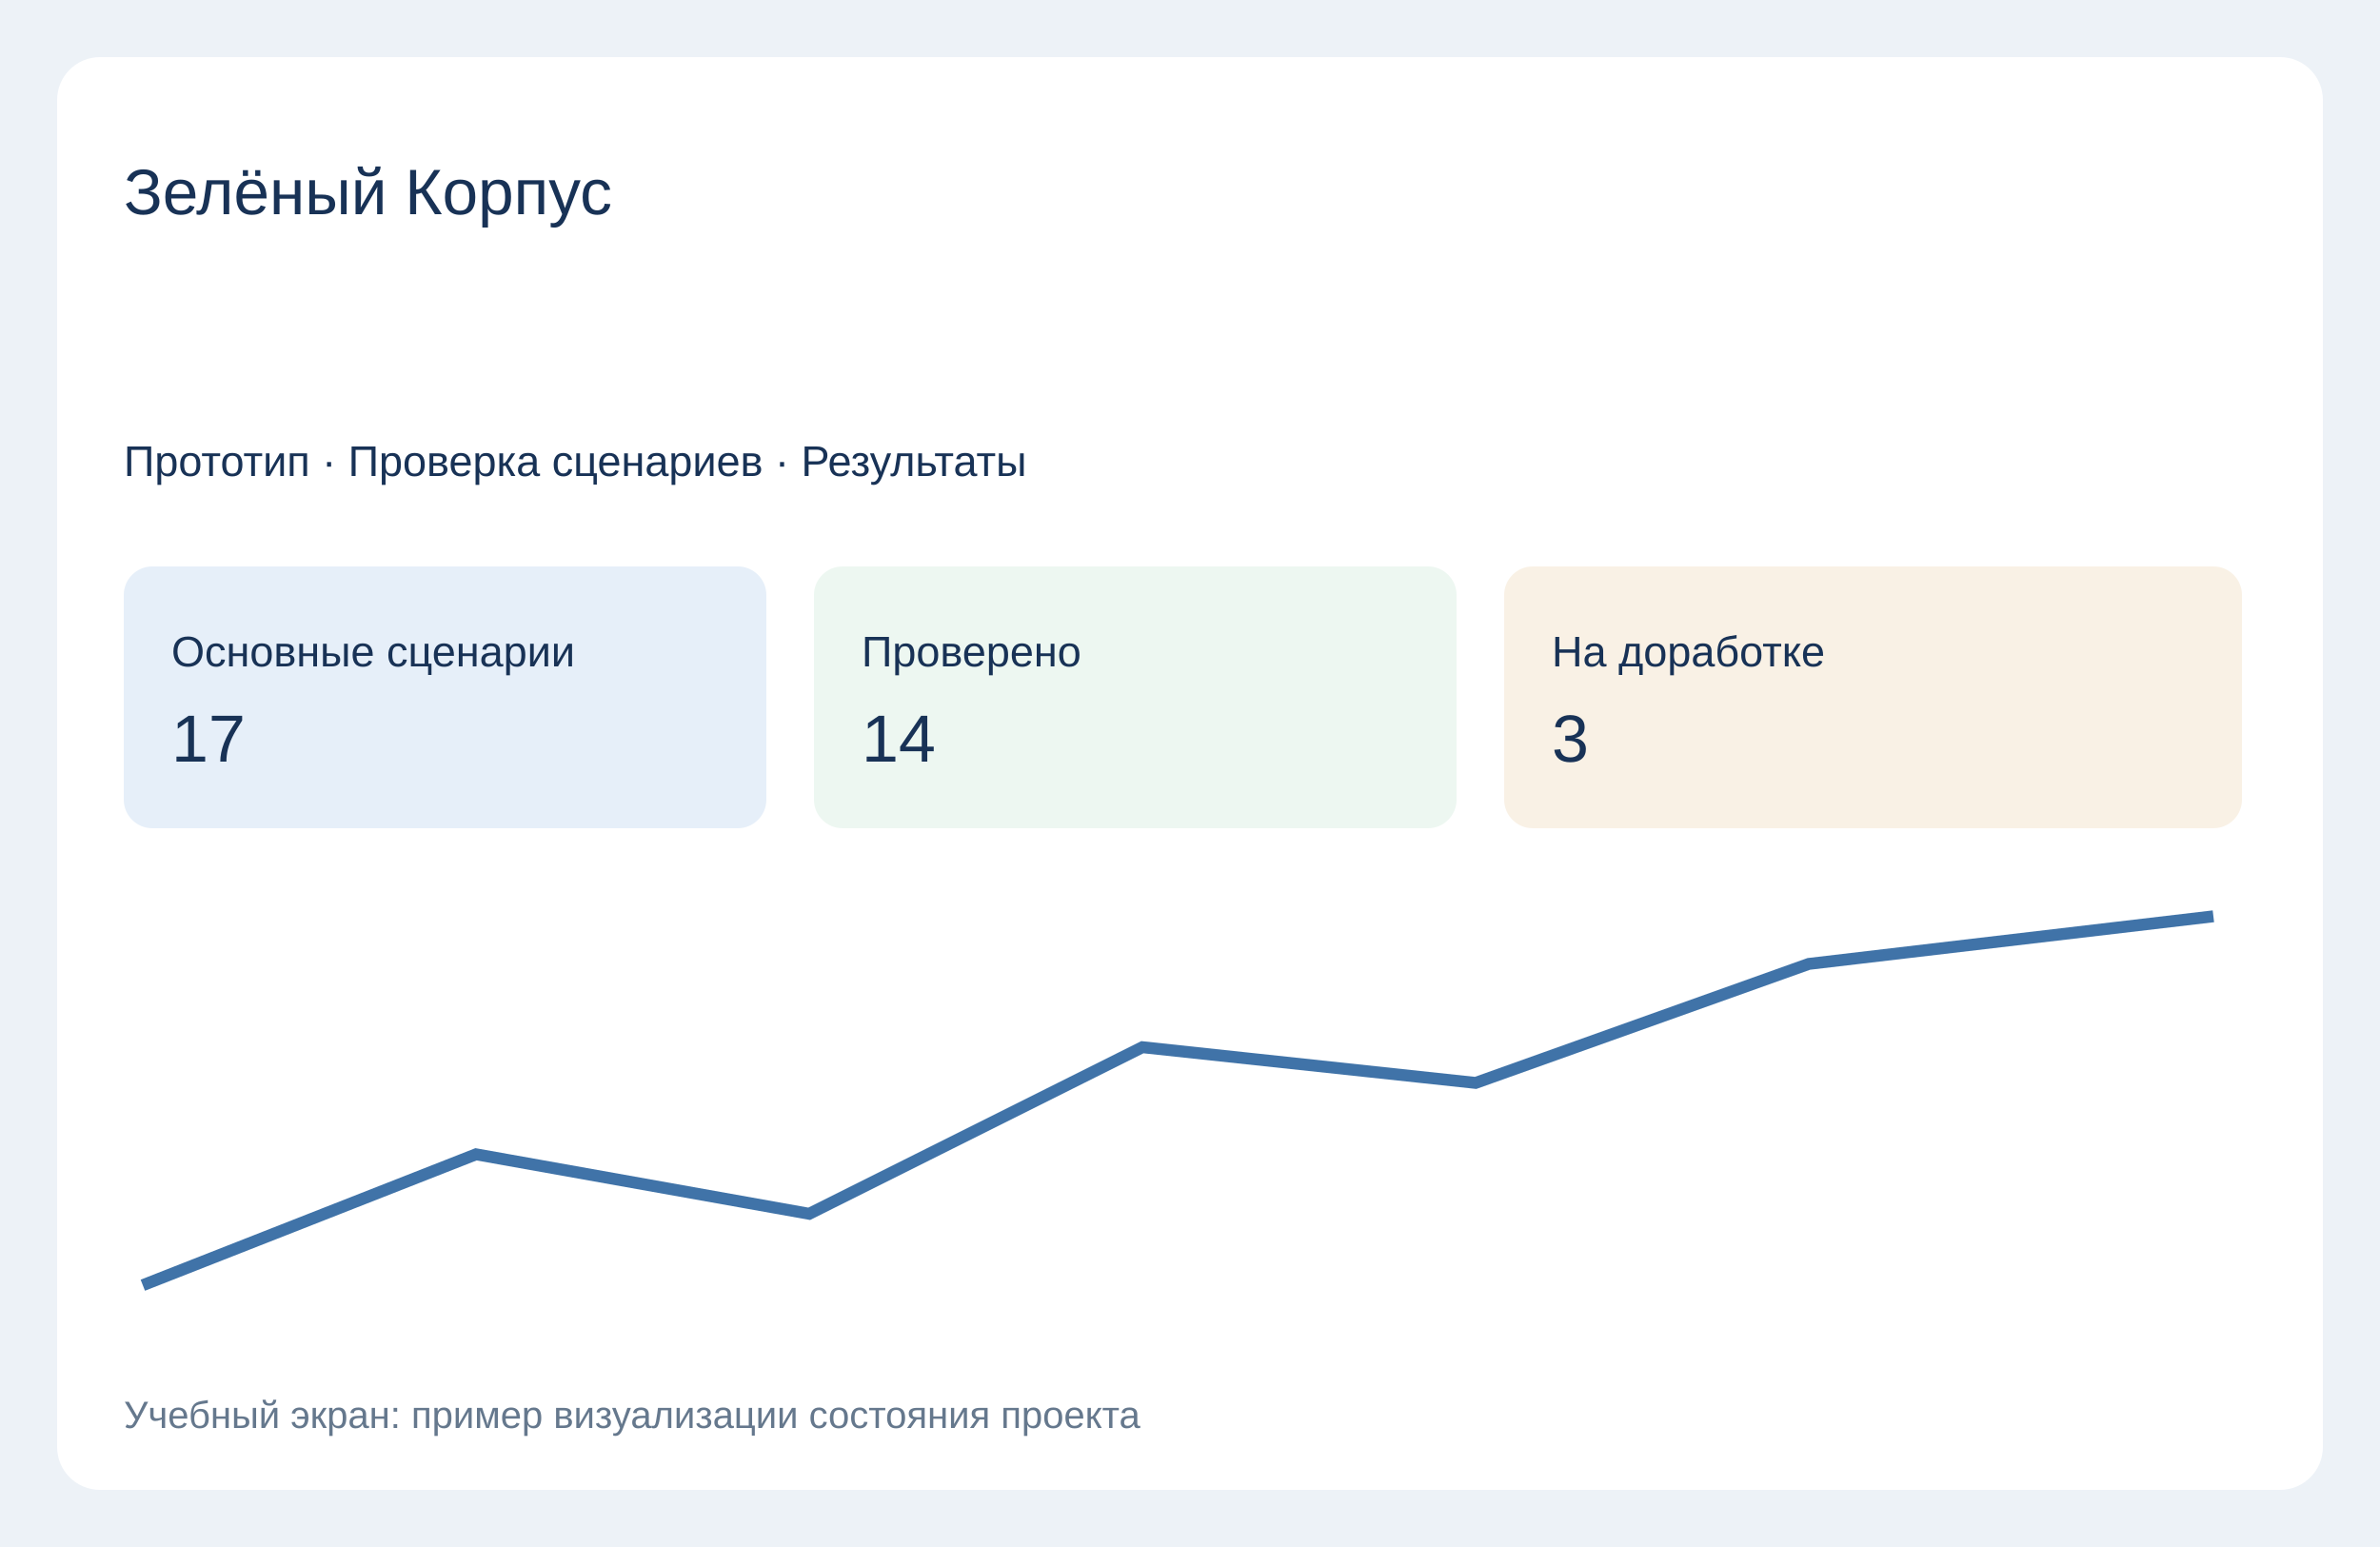
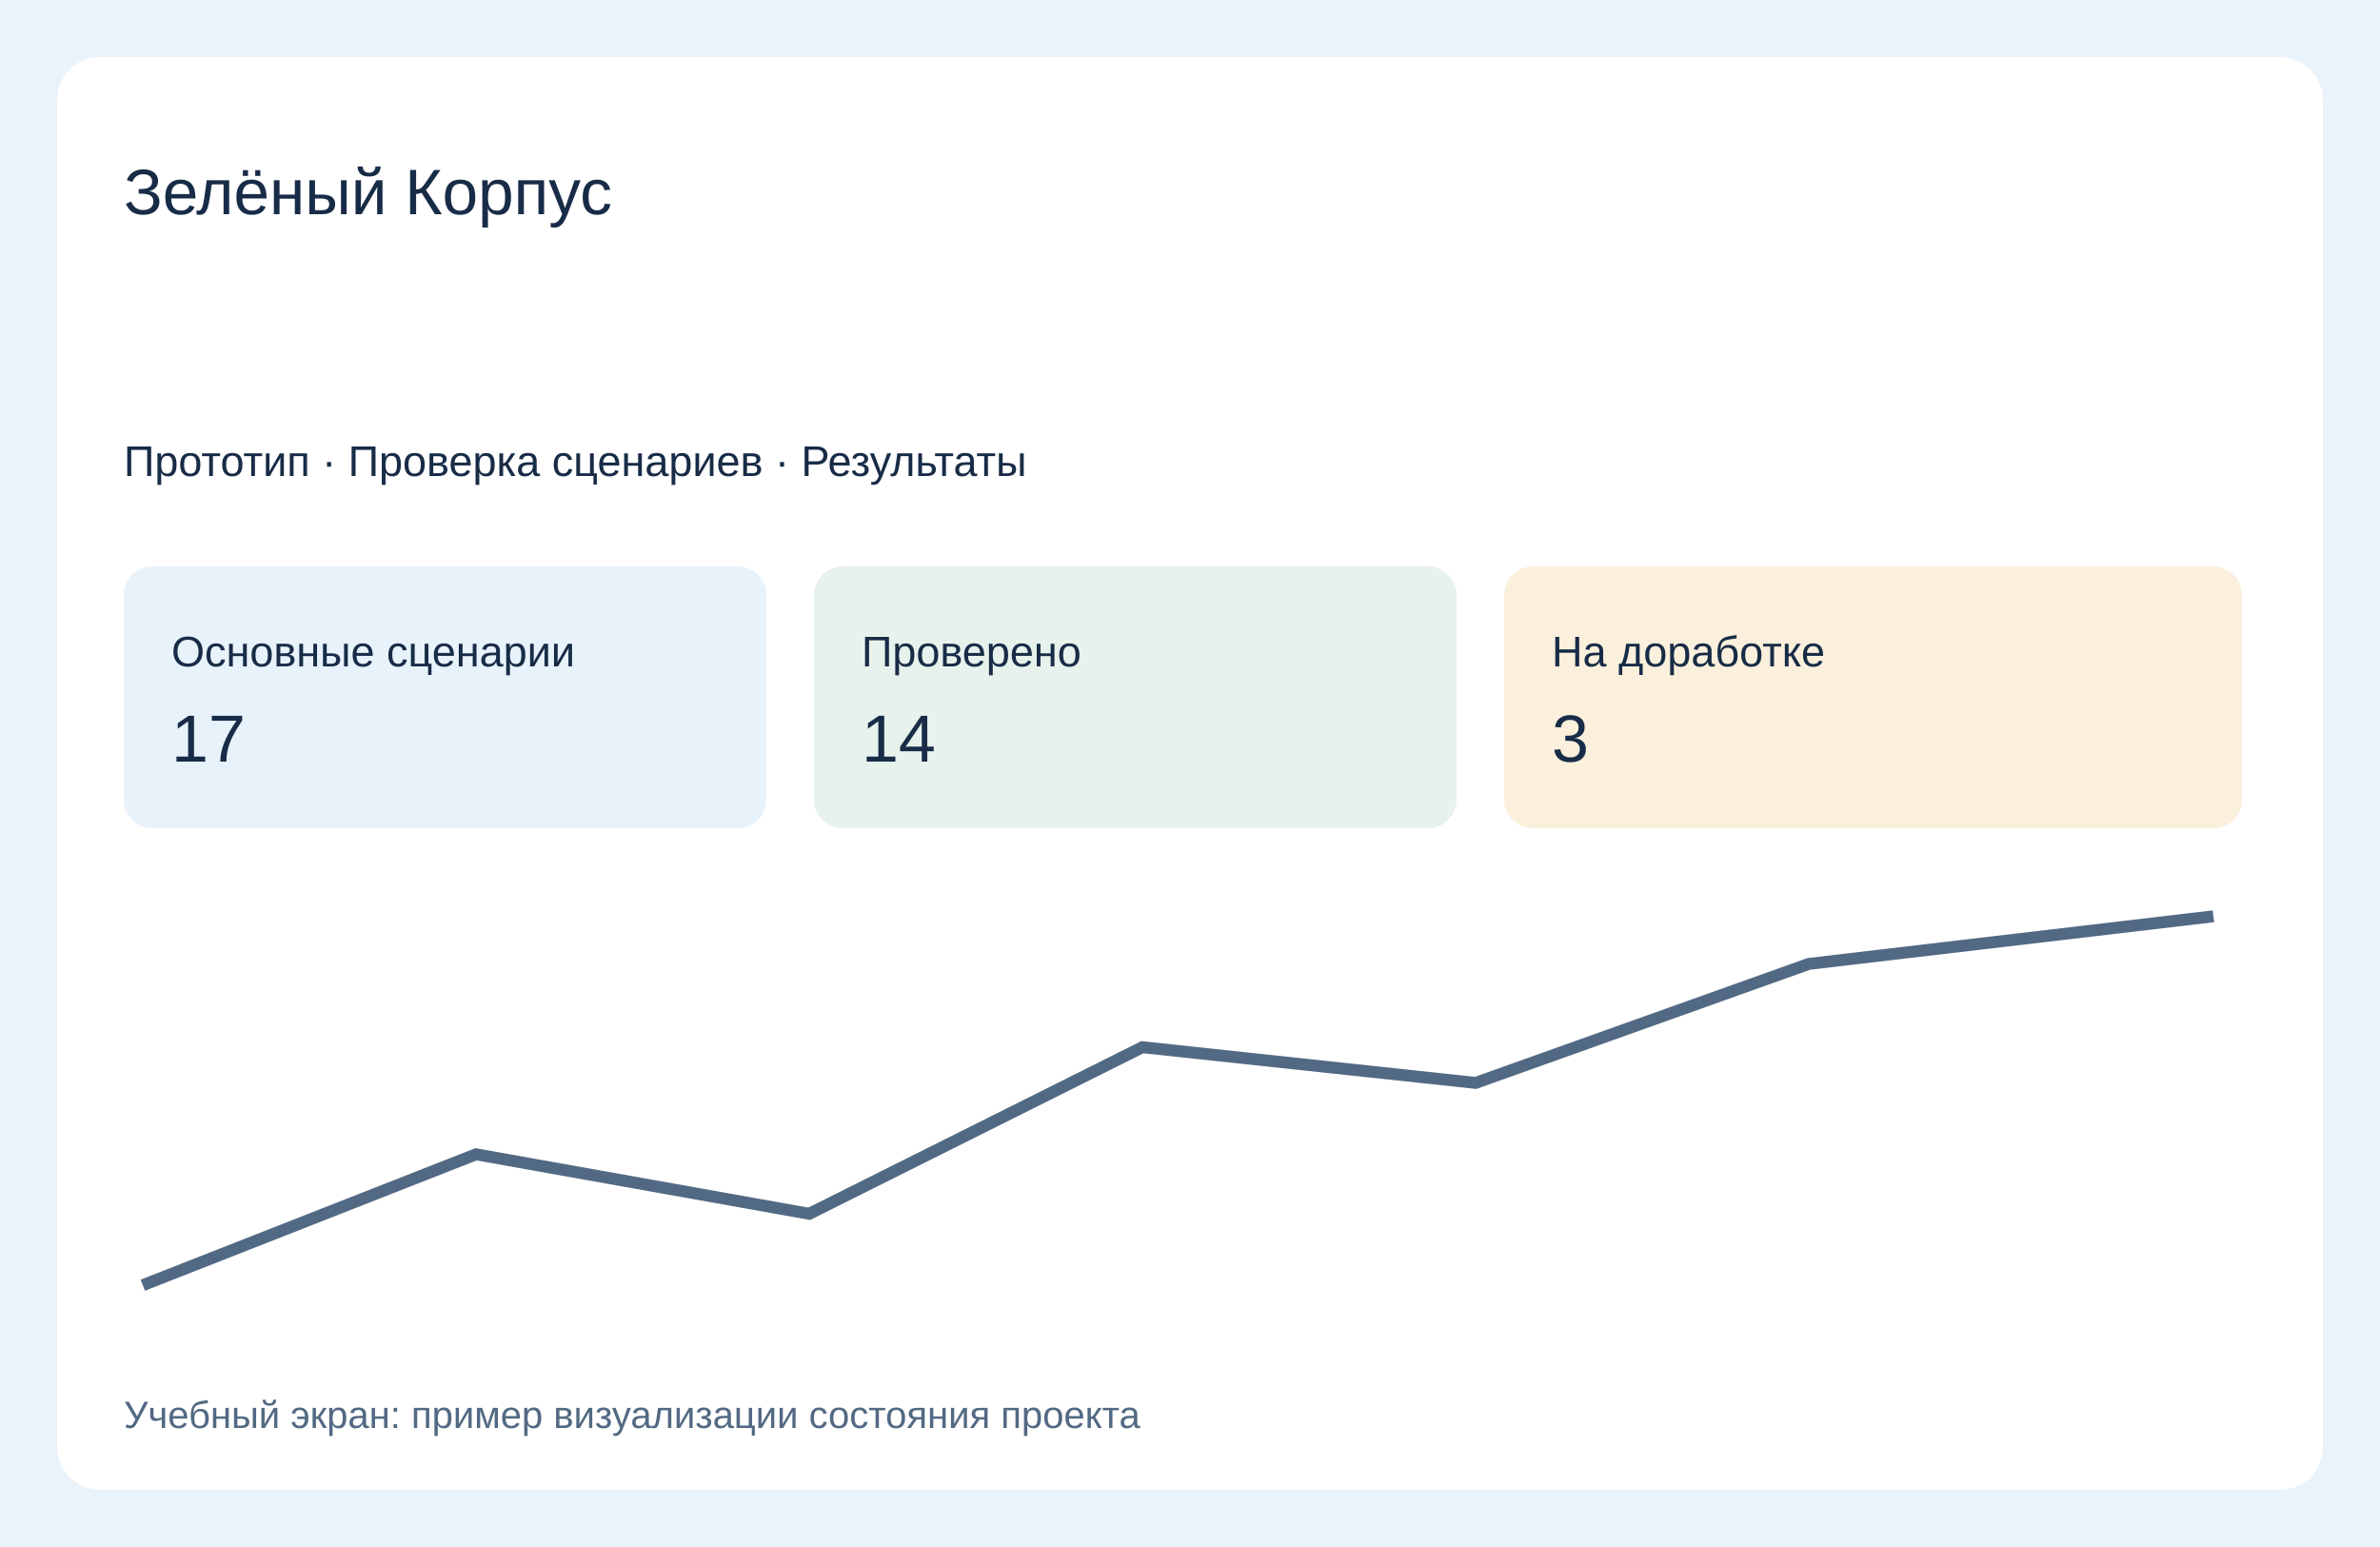
<svg xmlns="http://www.w3.org/2000/svg" width="1000" height="650">
-   <rect width="1000" height="650" fill="#edf2f7" />
+   <rect width="1000" height="650" fill="#eaf2fa" />
  <rect x="24" y="24" width="952" height="602" rx="18" fill="white" />
-   <g font-family="Arial" fill="#183256">
+   <g font-family="Arial" fill="#182c47">
    <text x="52" y="90" font-size="27">Зелёный Корпус</text>
    <text x="52" y="200" font-size="18">Прототип · Проверка сценариев · Результаты</text>
-     <rect x="52" y="238" width="270" height="110" rx="12" fill="#e6eff9" />
-     <rect x="342" y="238" width="270" height="110" rx="12" fill="#edf7f1" />
-     <rect x="632" y="238" width="310" height="110" rx="12" fill="#f9f1e5" />
+     <rect x="52" y="238" width="270" height="110" rx="12" fill="#e8f2fb" />
+     <rect x="342" y="238" width="270" height="110" rx="12" fill="#e7f2ec" />
+     <rect x="632" y="238" width="310" height="110" rx="12" fill="#faf0dc" />
    <text x="72" y="280" font-size="18">Основные сценарии</text>
    <text x="72" y="320" font-size="28">17</text>
    <text x="362" y="280" font-size="18">Проверено</text>
    <text x="362" y="320" font-size="28">14</text>
    <text x="652" y="280" font-size="18">На доработке</text>
    <text x="652" y="320" font-size="28">3</text>
-     <path d="M60 540 L200 485 L340 510 L480 440 L620 455 L760 405 L930 385" fill="none" stroke="#4073a8" stroke-width="5" />
-     <text x="52" y="600" font-size="16" fill="#65788d">Учебный экран: пример визуализации состояния проекта</text>
+     <path d="M60 540 L200 485 L340 510 L480 440 L620 455 L760 405 L930 385" fill="none" stroke="#526983" stroke-width="5" />
+     <text x="52" y="600" font-size="16" fill="#526983">Учебный экран: пример визуализации состояния проекта</text>
  </g>
</svg>
